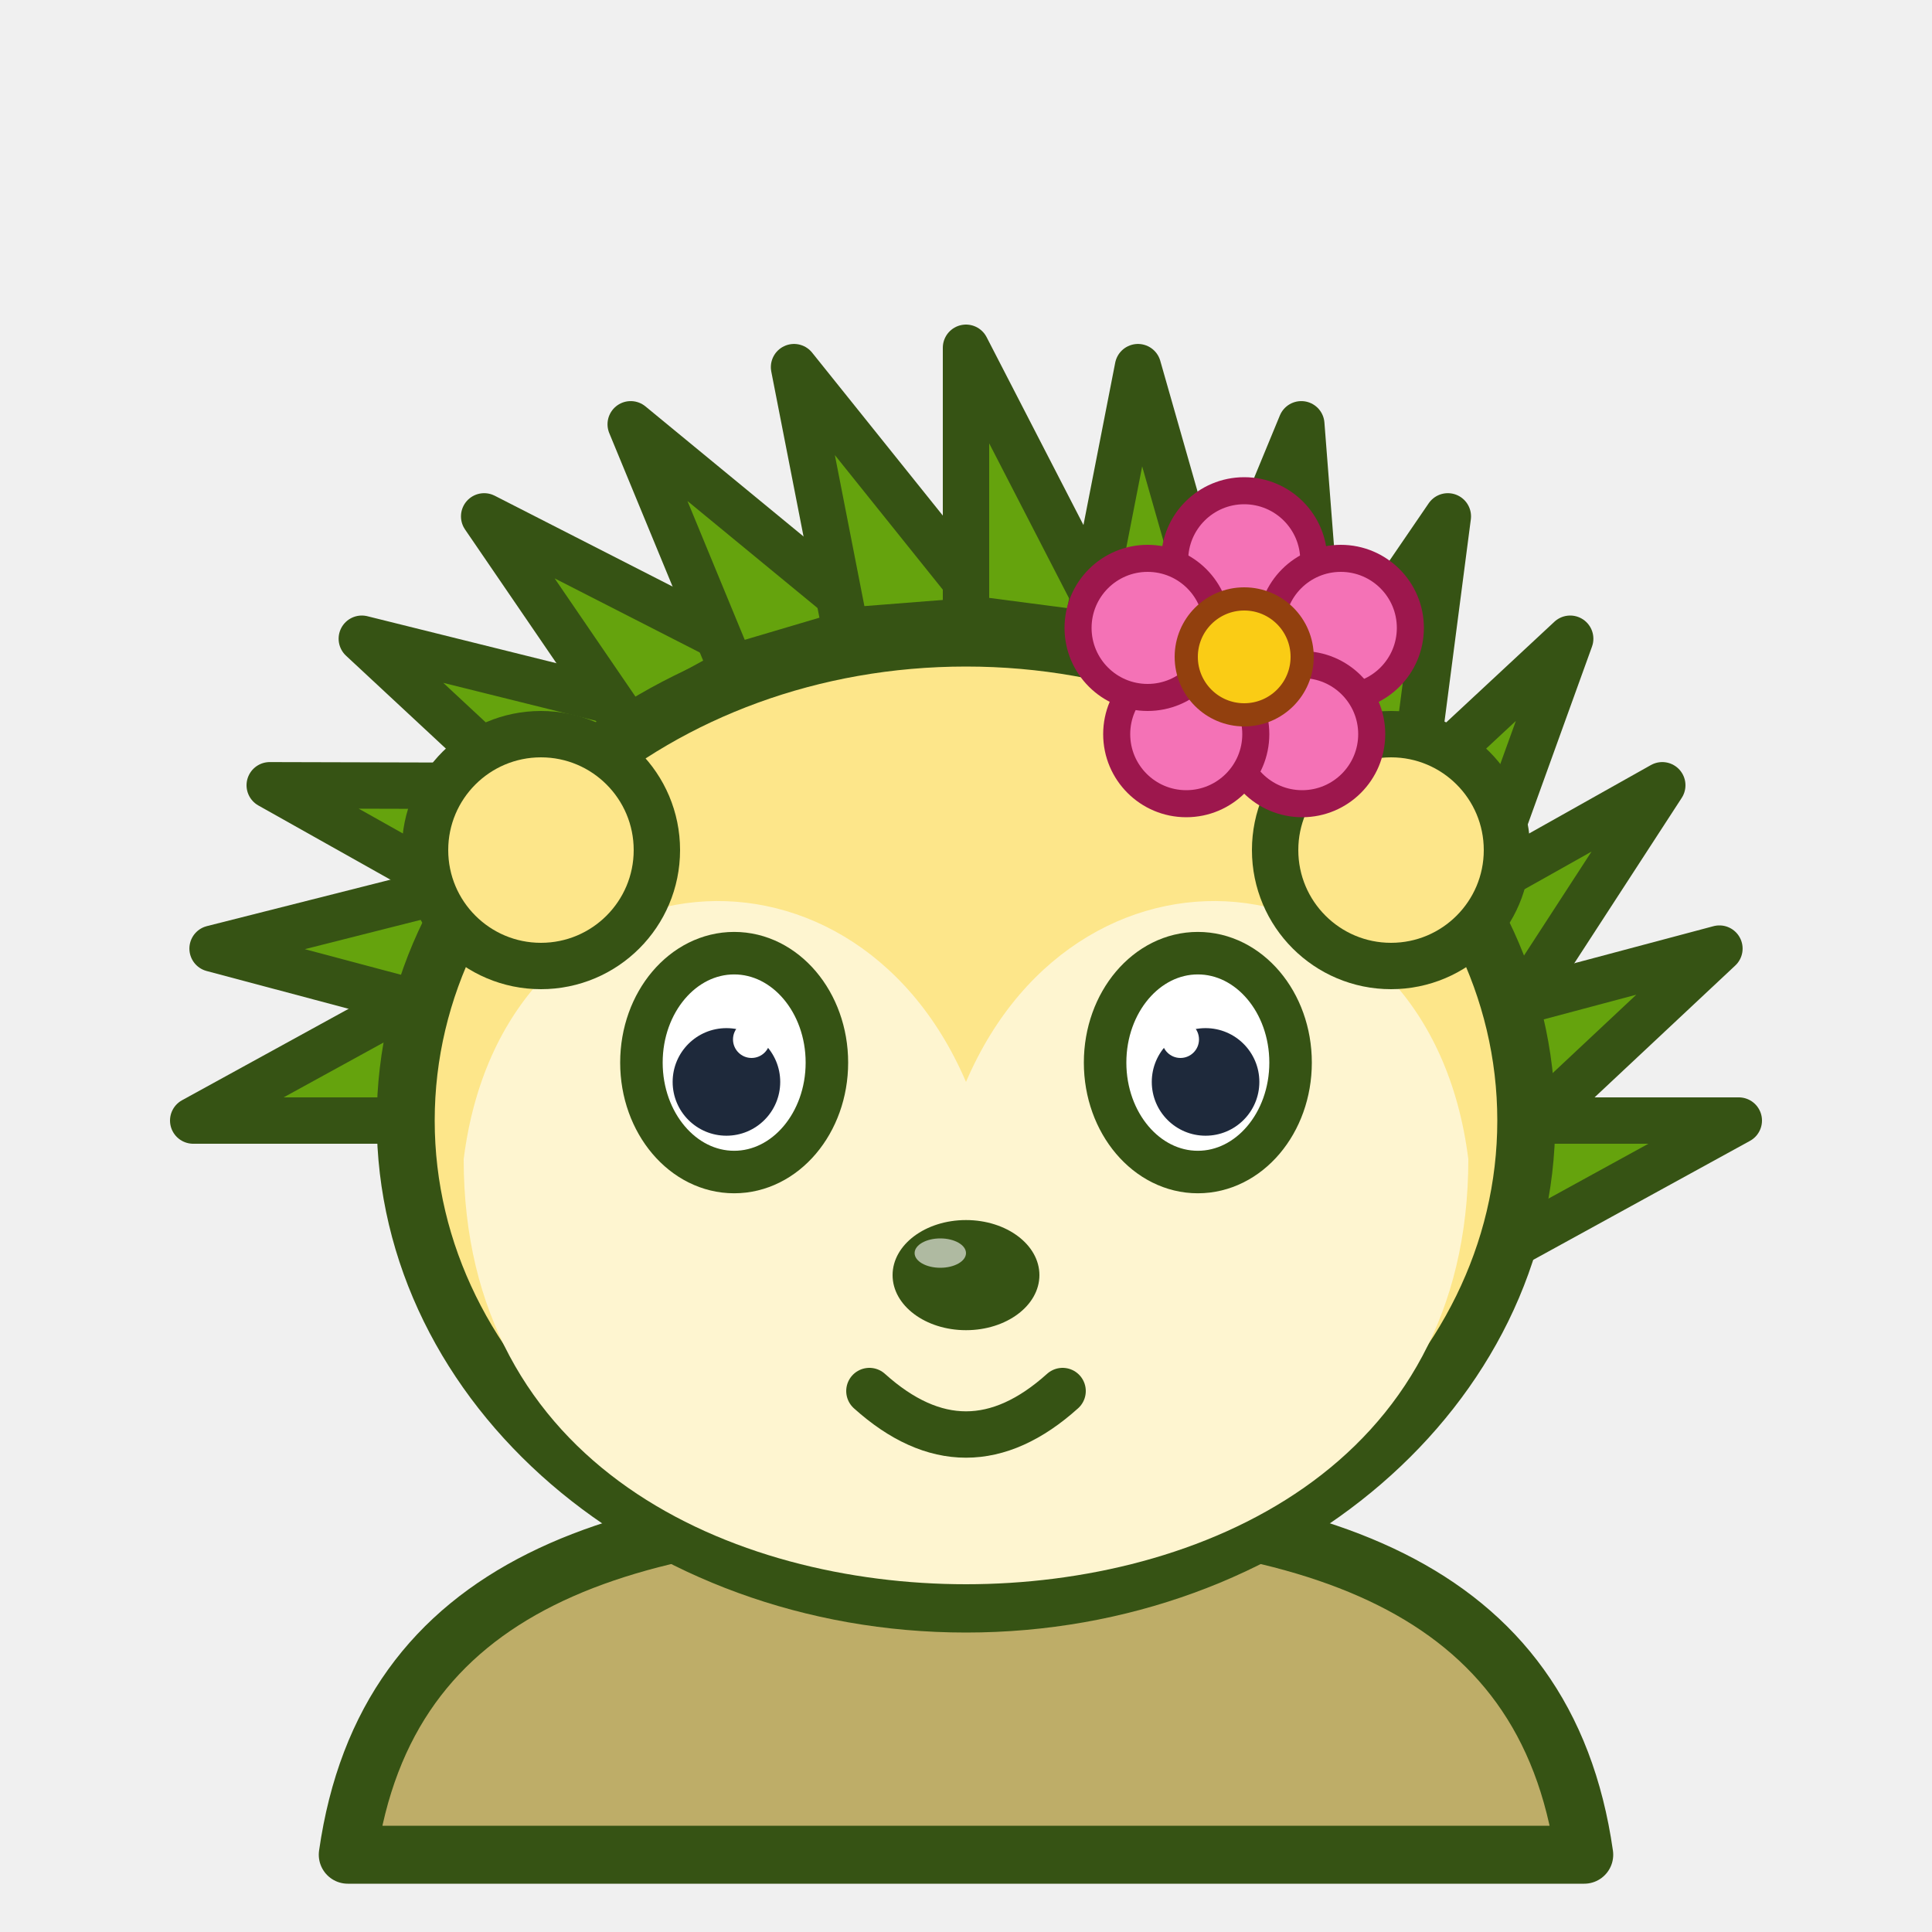
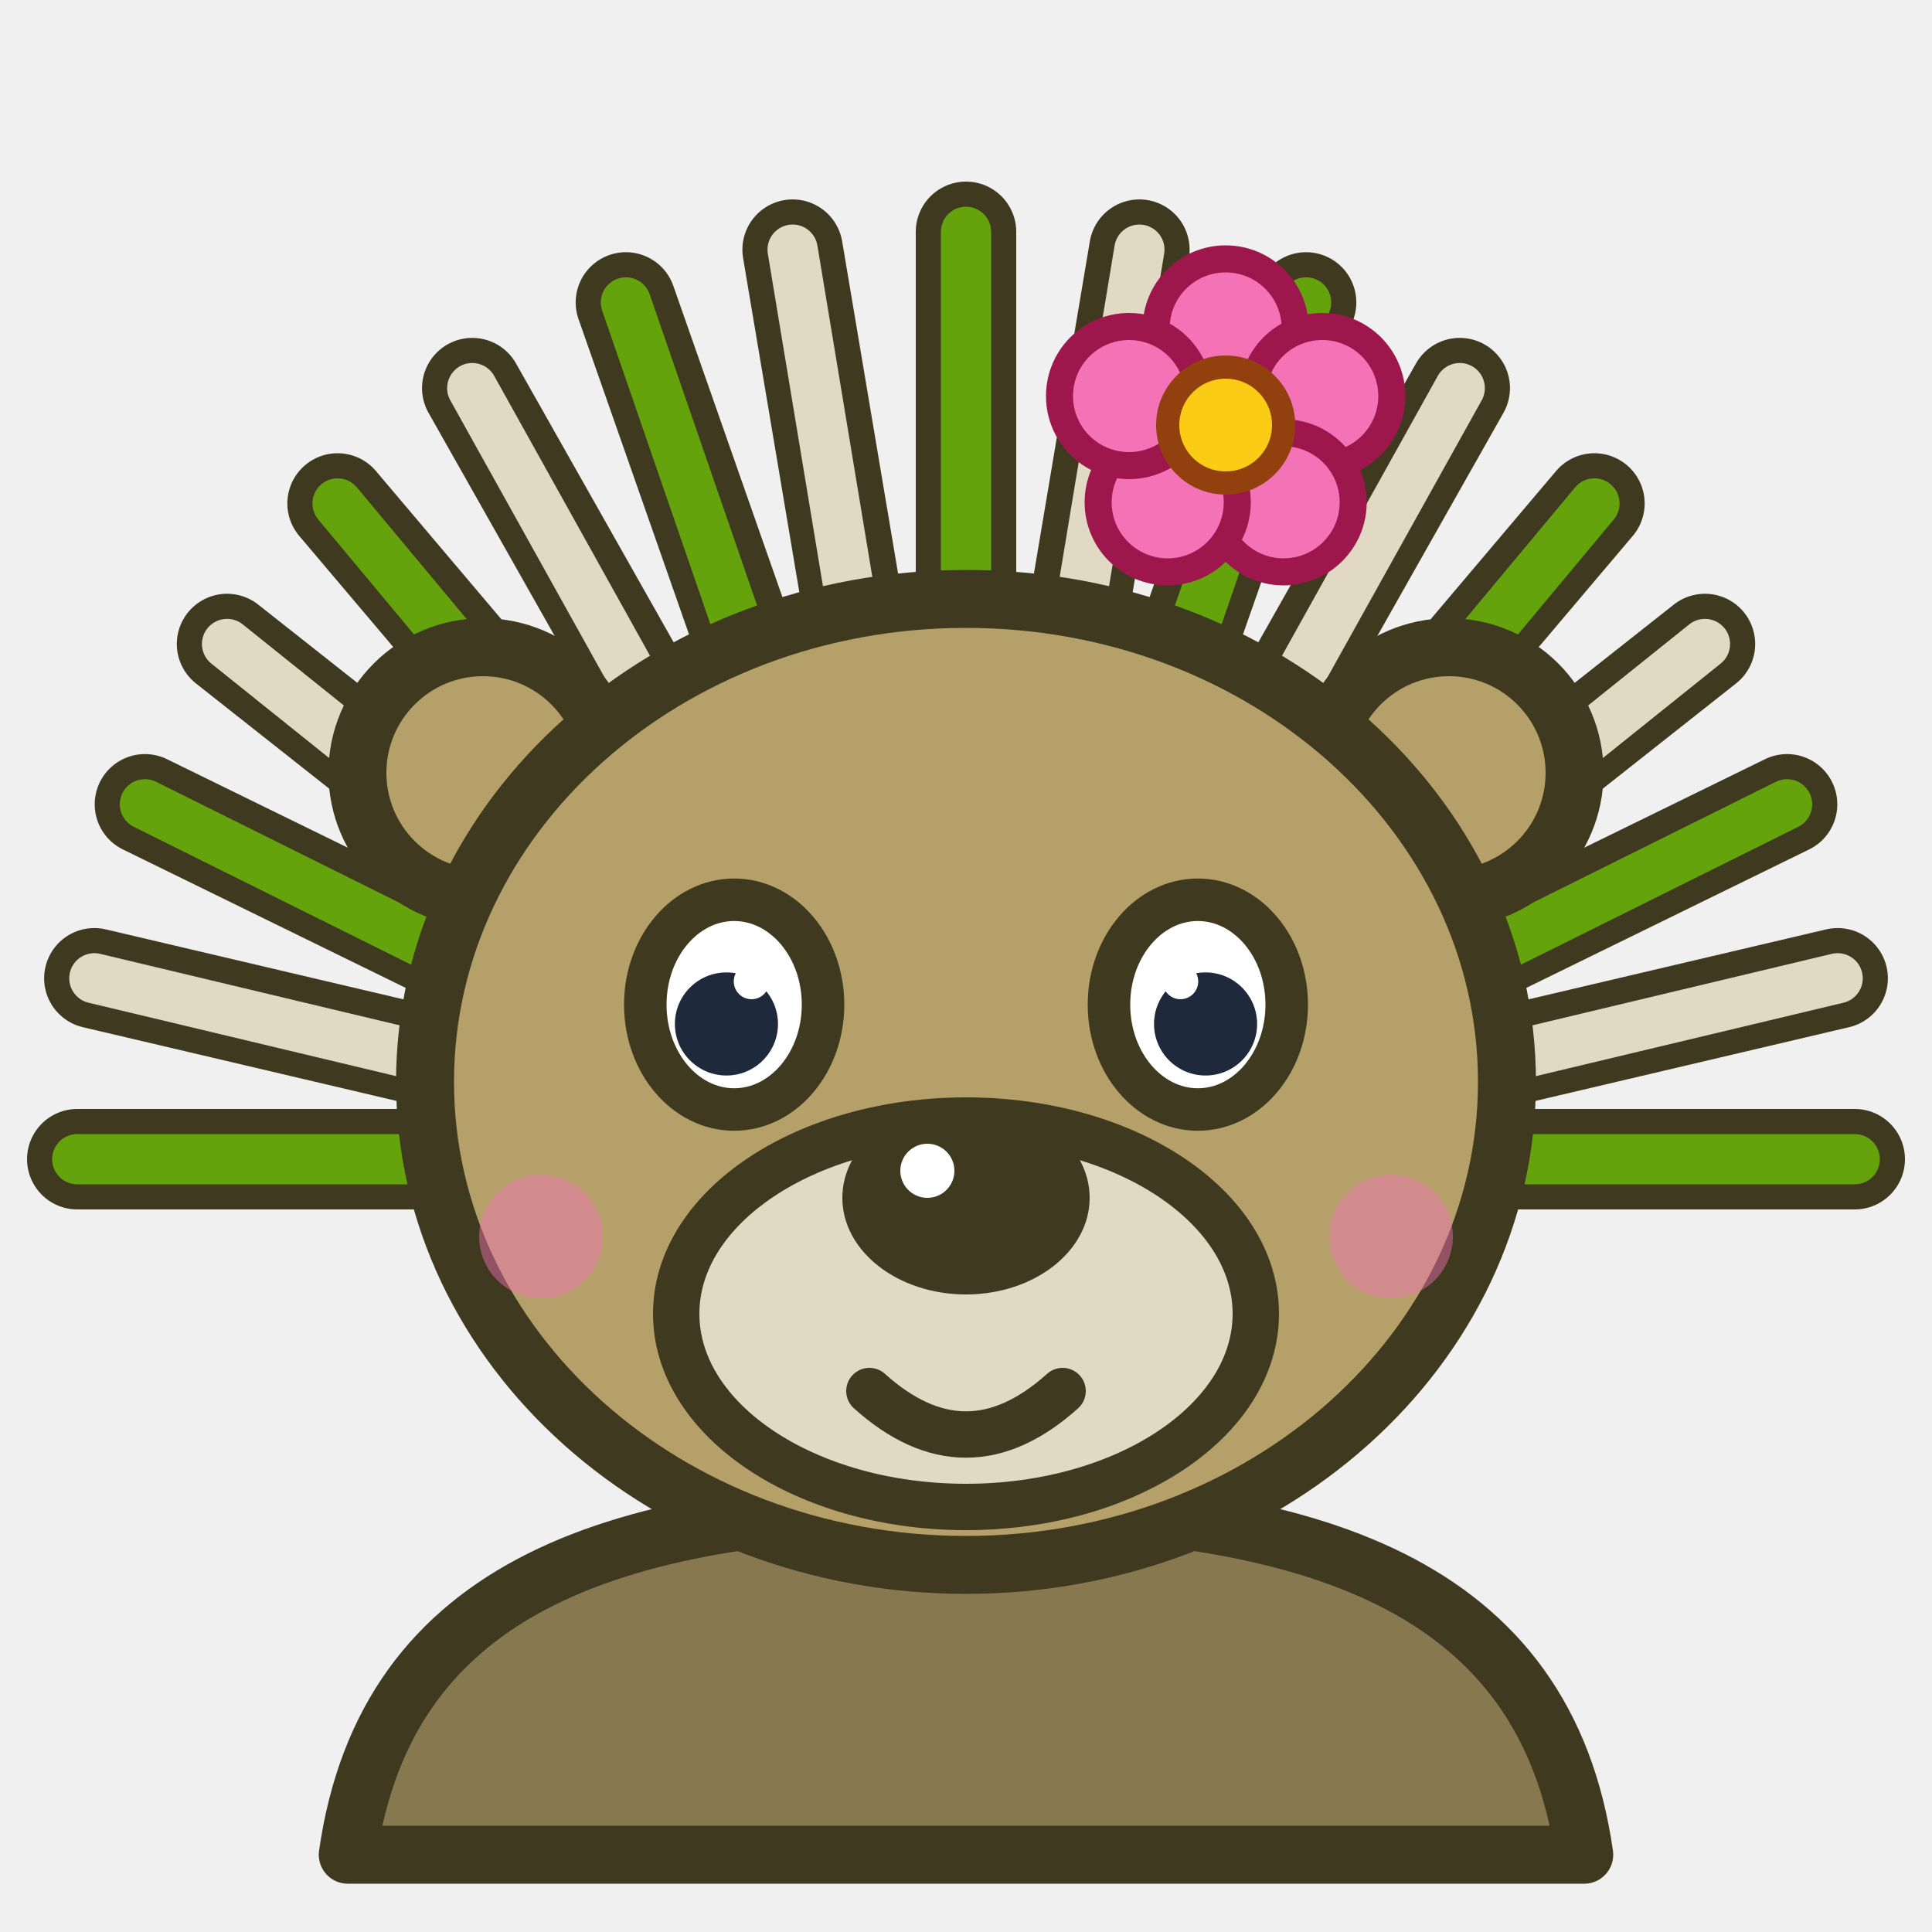
<svg xmlns="http://www.w3.org/2000/svg" viewBox="0 0 100 100" width="100%" height="100%">
-   <path d="M 18 96 C 20 82 32 78 50 78 C 68 78 80 82 82 96 Z" fill="#bead68" stroke="#365314" stroke-width="3" stroke-linejoin="round" stroke-linecap="round" />
-   <path d="M 22 58 L 10 58 L 23.09 50.815 Z" fill="#65A30D" stroke="#365314" stroke-width="2.4" stroke-linejoin="round" />
-   <path d="M 22.702 52.214 L 11.003 49.099 L 25.487 45.435 Z" fill="#65A30D" stroke="#365314" stroke-width="2.4" stroke-linejoin="round" />
-   <path d="M 24.773 46.719 L 13.961 40.645 L 29.113 40.685 Z" fill="#65A30D" stroke="#365314" stroke-width="2.4" stroke-linejoin="round" />
-   <path d="M 28.109 41.789 L 18.727 33.06 L 33.786 36.803 Z" fill="#65A30D" stroke="#365314" stroke-width="2.4" stroke-linejoin="round" />
-   <path d="M 32.542 37.672 L 25.06 26.727 L 39.272 33.984 Z" fill="#65A30D" stroke="#365314" stroke-width="2.4" stroke-linejoin="round" />
-   <path d="M 37.851 34.575 L 32.645 21.961 L 45.296 32.37 Z" fill="#65A30D" stroke="#365314" stroke-width="2.4" stroke-linejoin="round" />
-   <path d="M 43.769 32.652 L 41.099 19.003 L 51.556 32.04 Z" fill="#65A30D" stroke="#365314" stroke-width="2.4" stroke-linejoin="round" />
-   <path d="M 50 32 L 50 18 L 57.738 33.013 Z" fill="#65A30D" stroke="#365314" stroke-width="2.4" stroke-linejoin="round" />
-   <path d="M 56.231 32.652 L 58.901 19.003 L 63.532 35.238 Z" fill="#65A30D" stroke="#365314" stroke-width="2.4" stroke-linejoin="round" />
-   <path d="M 62.149 34.575 L 67.355 21.961 L 68.647 38.605 Z" fill="#65A30D" stroke="#365314" stroke-width="2.4" stroke-linejoin="round" />
-   <path d="M 67.458 37.672 L 74.94 26.727 L 72.828 42.944 Z" fill="#65A30D" stroke="#365314" stroke-width="2.4" stroke-linejoin="round" />
-   <path d="M 71.891 41.789 L 81.273 33.06 L 75.863 48.038 Z" fill="#65A30D" stroke="#365314" stroke-width="2.4" stroke-linejoin="round" />
-   <path d="M 75.227 46.719 L 86.039 40.645 L 77.602 53.632 Z" fill="#65A30D" stroke="#365314" stroke-width="2.4" stroke-linejoin="round" />
-   <path d="M 77.298 52.214 L 88.997 49.099 L 77.957 59.445 Z" fill="#65A30D" stroke="#365314" stroke-width="2.4" stroke-linejoin="round" />
-   <path d="M 78 58 L 90 58 L 76.91 65.185 Z" fill="#65A30D" stroke="#365314" stroke-width="2.4" stroke-linejoin="round" />
-   <ellipse cx="50" cy="58" rx="29" ry="25" fill="#FDE68A" stroke="#365314" stroke-width="3" stroke-linejoin="round" stroke-linecap="round" />
-   <path d="M 24 60 C 26 44 44 42 50 56 C 56 42 74 44 76 60 C 76 76 62 82 50 82 C 38 82 24 76 24 60 Z" fill="#fef5d0" stroke="#365314" stroke-width="0" stroke-linejoin="round" stroke-linecap="round" />
-   <circle cx="28" cy="44" r="6" fill="#FDE68A" stroke="#365314" stroke-width="2.4" stroke-linejoin="round" stroke-linecap="round" />
-   <circle cx="72" cy="44" r="6" fill="#FDE68A" stroke="#365314" stroke-width="2.4" stroke-linejoin="round" stroke-linecap="round" />
-   <ellipse cx="50" cy="66" rx="3.8" ry="2.85" fill="#365314" />
-   <ellipse cx="48.67" cy="64.86" rx="1.33" ry="0.76" fill="#FFFFFF" opacity="0.6" />
-   <path d="M 45 72 Q 50 76.5 55 72" fill="none" stroke="#365314" stroke-width="2.4" stroke-linejoin="round" stroke-linecap="round" />
-   <ellipse cx="38" cy="55" rx="4.8" ry="5.664" fill="#FFFFFF" stroke="#365314" stroke-width="2.2" stroke-linejoin="round" stroke-linecap="round" />
-   <circle cx="37.6" cy="56" r="2.784" fill="#1E293B" />
-   <circle cx="38.9" cy="53.8" r="0.96" fill="#FFFFFF" />
-   <ellipse cx="62" cy="55" rx="4.8" ry="5.664" fill="#FFFFFF" stroke="#365314" stroke-width="2.2" stroke-linejoin="round" stroke-linecap="round" />
-   <circle cx="62.4" cy="56" r="2.784" fill="#1E293B" />
-   <circle cx="61.1" cy="53.8" r="0.96" fill="#FFFFFF" />
-   <circle cx="64.4" cy="29" r="3.6" fill="#F472B6" stroke="#9D174D" stroke-width="1.4" />
-   <circle cx="69.4" cy="32.5" r="3.6" fill="#F472B6" stroke="#9D174D" stroke-width="1.4" />
-   <circle cx="67.4" cy="38" r="3.6" fill="#F472B6" stroke="#9D174D" stroke-width="1.4" />
-   <circle cx="61.4" cy="38" r="3.6" fill="#F472B6" stroke="#9D174D" stroke-width="1.4" />
-   <circle cx="59.4" cy="32.5" r="3.6" fill="#F472B6" stroke="#9D174D" stroke-width="1.4" />
-   <circle cx="64.4" cy="34" r="3" fill="#FACC15" stroke="#92400E" stroke-width="1.2" />
+   <path d="M 18 96 C 20 82 32 78 50 78 C 68 78 80 82 82 96 Z" fill="#887850" stroke="#3F3A1F" stroke-width="3" stroke-linejoin="round" stroke-linecap="round" />
+   <path d="M 26 60 L 4 60" fill="none" stroke="#3F3A1F" stroke-width="5.2" stroke-linecap="round" />
+   <path d="M 24 60 L 4 60" fill="none" stroke="#65A30D" stroke-width="2.6" stroke-linecap="round" />
+   <path d="M 26.461 55.708 L 4.884 50.636" fill="none" stroke="#3F3A1F" stroke-width="5.2" stroke-linecap="round" />
+   <path d="M 24.5 55.318 L 4.884 50.636" fill="none" stroke="#e1d9c3" stroke-width="2.6" stroke-linecap="round" />
+   <path d="M 27.827 51.581 L 7.502 41.631" fill="none" stroke="#3F3A1F" stroke-width="5.2" stroke-linecap="round" />
+   <path d="M 25.979 50.816 L 7.502 41.631" fill="none" stroke="#65A30D" stroke-width="2.6" stroke-linecap="round" />
+   <path d="M 30.045 47.777 L 11.752 33.333" fill="none" stroke="#3F3A1F" stroke-width="5.2" stroke-linecap="round" />
+   <path d="M 28.382 46.666 L 11.752 33.333" fill="none" stroke="#e1d9c3" stroke-width="2.6" stroke-linecap="round" />
+   <path d="M 33.029 44.444 L 17.473 26.059" fill="none" stroke="#3F3A1F" stroke-width="5.2" stroke-linecap="round" />
+   <path d="M 31.615 43.029 L 17.473 26.059" fill="none" stroke="#65A30D" stroke-width="2.6" stroke-linecap="round" />
+   <path d="M 36.666 41.708 L 24.444 20.089" fill="none" stroke="#3F3A1F" stroke-width="5.2" stroke-linecap="round" />
+   <path d="M 35.555 40.045 L 24.444 20.089" fill="none" stroke="#e1d9c3" stroke-width="2.6" stroke-linecap="round" />
+   <path d="M 40.816 39.675 L 32.397 15.654" fill="none" stroke="#3F3A1F" stroke-width="5.2" stroke-linecap="round" />
+   <path d="M 40.05 37.827 L 32.397 15.654" fill="none" stroke="#65A30D" stroke-width="2.6" stroke-linecap="round" />
+   <path d="M 45.318 38.423 L 41.026 12.922" fill="none" stroke="#3F3A1F" stroke-width="5.2" stroke-linecap="round" />
+   <path d="M 44.928 36.461 L 41.026 12.922" fill="none" stroke="#e1d9c3" stroke-width="2.6" stroke-linecap="round" />
+   <path d="M 50 38 L 50 12" fill="none" stroke="#3F3A1F" stroke-width="5.2" stroke-linecap="round" />
+   <path d="M 50 36 L 50 12" fill="none" stroke="#65A30D" stroke-width="2.6" stroke-linecap="round" />
+   <path d="M 54.682 38.423 L 58.974 12.922" fill="none" stroke="#3F3A1F" stroke-width="5.2" stroke-linecap="round" />
+   <path d="M 55.072 36.461 L 58.974 12.922" fill="none" stroke="#e1d9c3" stroke-width="2.6" stroke-linecap="round" />
+   <path d="M 59.184 39.675 L 67.603 15.654" fill="none" stroke="#3F3A1F" stroke-width="5.2" stroke-linecap="round" />
+   <path d="M 59.95 37.827 L 67.603 15.654" fill="none" stroke="#65A30D" stroke-width="2.6" stroke-linecap="round" />
+   <path d="M 63.334 41.708 L 75.556 20.089" fill="none" stroke="#3F3A1F" stroke-width="5.2" stroke-linecap="round" />
+   <path d="M 64.445 40.045 L 75.556 20.089" fill="none" stroke="#e1d9c3" stroke-width="2.6" stroke-linecap="round" />
+   <path d="M 66.971 44.444 L 82.527 26.059" fill="none" stroke="#3F3A1F" stroke-width="5.2" stroke-linecap="round" />
+   <path d="M 68.385 43.029 L 82.527 26.059" fill="none" stroke="#65A30D" stroke-width="2.6" stroke-linecap="round" />
+   <path d="M 69.955 47.777 L 88.248 33.333" fill="none" stroke="#3F3A1F" stroke-width="5.2" stroke-linecap="round" />
+   <path d="M 71.618 46.666 L 88.248 33.333" fill="none" stroke="#e1d9c3" stroke-width="2.6" stroke-linecap="round" />
+   <path d="M 72.173 51.581 L 92.498 41.631" fill="none" stroke="#3F3A1F" stroke-width="5.2" stroke-linecap="round" />
+   <path d="M 74.021 50.816 L 92.498 41.631" fill="none" stroke="#65A30D" stroke-width="2.6" stroke-linecap="round" />
+   <path d="M 73.539 55.708 L 95.116 50.636" fill="none" stroke="#3F3A1F" stroke-width="5.2" stroke-linecap="round" />
+   <path d="M 75.5 55.318 L 95.116 50.636" fill="none" stroke="#e1d9c3" stroke-width="2.6" stroke-linecap="round" />
+   <path d="M 74 60 L 96 60" fill="none" stroke="#3F3A1F" stroke-width="5.2" stroke-linecap="round" />
+   <path d="M 76 60 L 96 60" fill="none" stroke="#65A30D" stroke-width="2.6" stroke-linecap="round" />
+   <circle cx="25" cy="40" r="6.5" fill="#B5A06A" stroke="#3F3A1F" stroke-width="3" stroke-linejoin="round" stroke-linecap="round" />
+   <circle cx="75" cy="40" r="6.5" fill="#B5A06A" stroke="#3F3A1F" stroke-width="3" stroke-linejoin="round" stroke-linecap="round" />
+   <ellipse cx="50" cy="56" rx="28" ry="25" fill="#B5A06A" stroke="#3F3A1F" stroke-width="3" stroke-linejoin="round" stroke-linecap="round" />
+   <ellipse cx="50" cy="68" rx="15" ry="10" fill="#e1d9c3" stroke="#3F3A1F" stroke-width="2.4" stroke-linejoin="round" stroke-linecap="round" />
+   <ellipse cx="50" cy="62" rx="6.4" ry="5" fill="#3F3A1F" stroke="#3F3A1F" stroke-width="0" stroke-linejoin="round" stroke-linecap="round" />
+   <circle cx="48" cy="60.6" r="1.4" fill="#fff" />
+   <path d="M 45 72 Q 50 76.5 55 72" fill="none" stroke="#3F3A1F" stroke-width="2.4" stroke-linejoin="round" stroke-linecap="round" />
+   <ellipse cx="38" cy="52" rx="4.6" ry="5.428" fill="#FFFFFF" stroke="#3F3A1F" stroke-width="2.2" stroke-linejoin="round" stroke-linecap="round" />
+   <circle cx="37.6" cy="53" r="2.668" fill="#1E293B" />
+   <circle cx="38.9" cy="50.8" r="0.92" fill="#FFFFFF" />
+   <ellipse cx="62" cy="52" rx="4.6" ry="5.428" fill="#FFFFFF" stroke="#3F3A1F" stroke-width="2.2" stroke-linejoin="round" stroke-linecap="round" />
+   <circle cx="62.4" cy="53" r="2.668" fill="#1E293B" />
+   <circle cx="61.1" cy="50.8" r="0.92" fill="#FFFFFF" />
+   <circle cx="28" cy="64" r="3.2" fill="#F472B6" opacity="0.45" />
+   <circle cx="72" cy="64" r="3.2" fill="#F472B6" opacity="0.45" />
+   <circle cx="63.44" cy="17" r="3.6" fill="#F472B6" stroke="#9D174D" stroke-width="1.4" />
+   <circle cx="68.44" cy="20.5" r="3.6" fill="#F472B6" stroke="#9D174D" stroke-width="1.4" />
+   <circle cx="66.44" cy="26" r="3.6" fill="#F472B6" stroke="#9D174D" stroke-width="1.4" />
+   <circle cx="60.44" cy="26" r="3.6" fill="#F472B6" stroke="#9D174D" stroke-width="1.4" />
+   <circle cx="58.44" cy="20.5" r="3.6" fill="#F472B6" stroke="#9D174D" stroke-width="1.4" />
+   <circle cx="63.44" cy="22" r="3" fill="#FACC15" stroke="#92400E" stroke-width="1.2" />
</svg>
